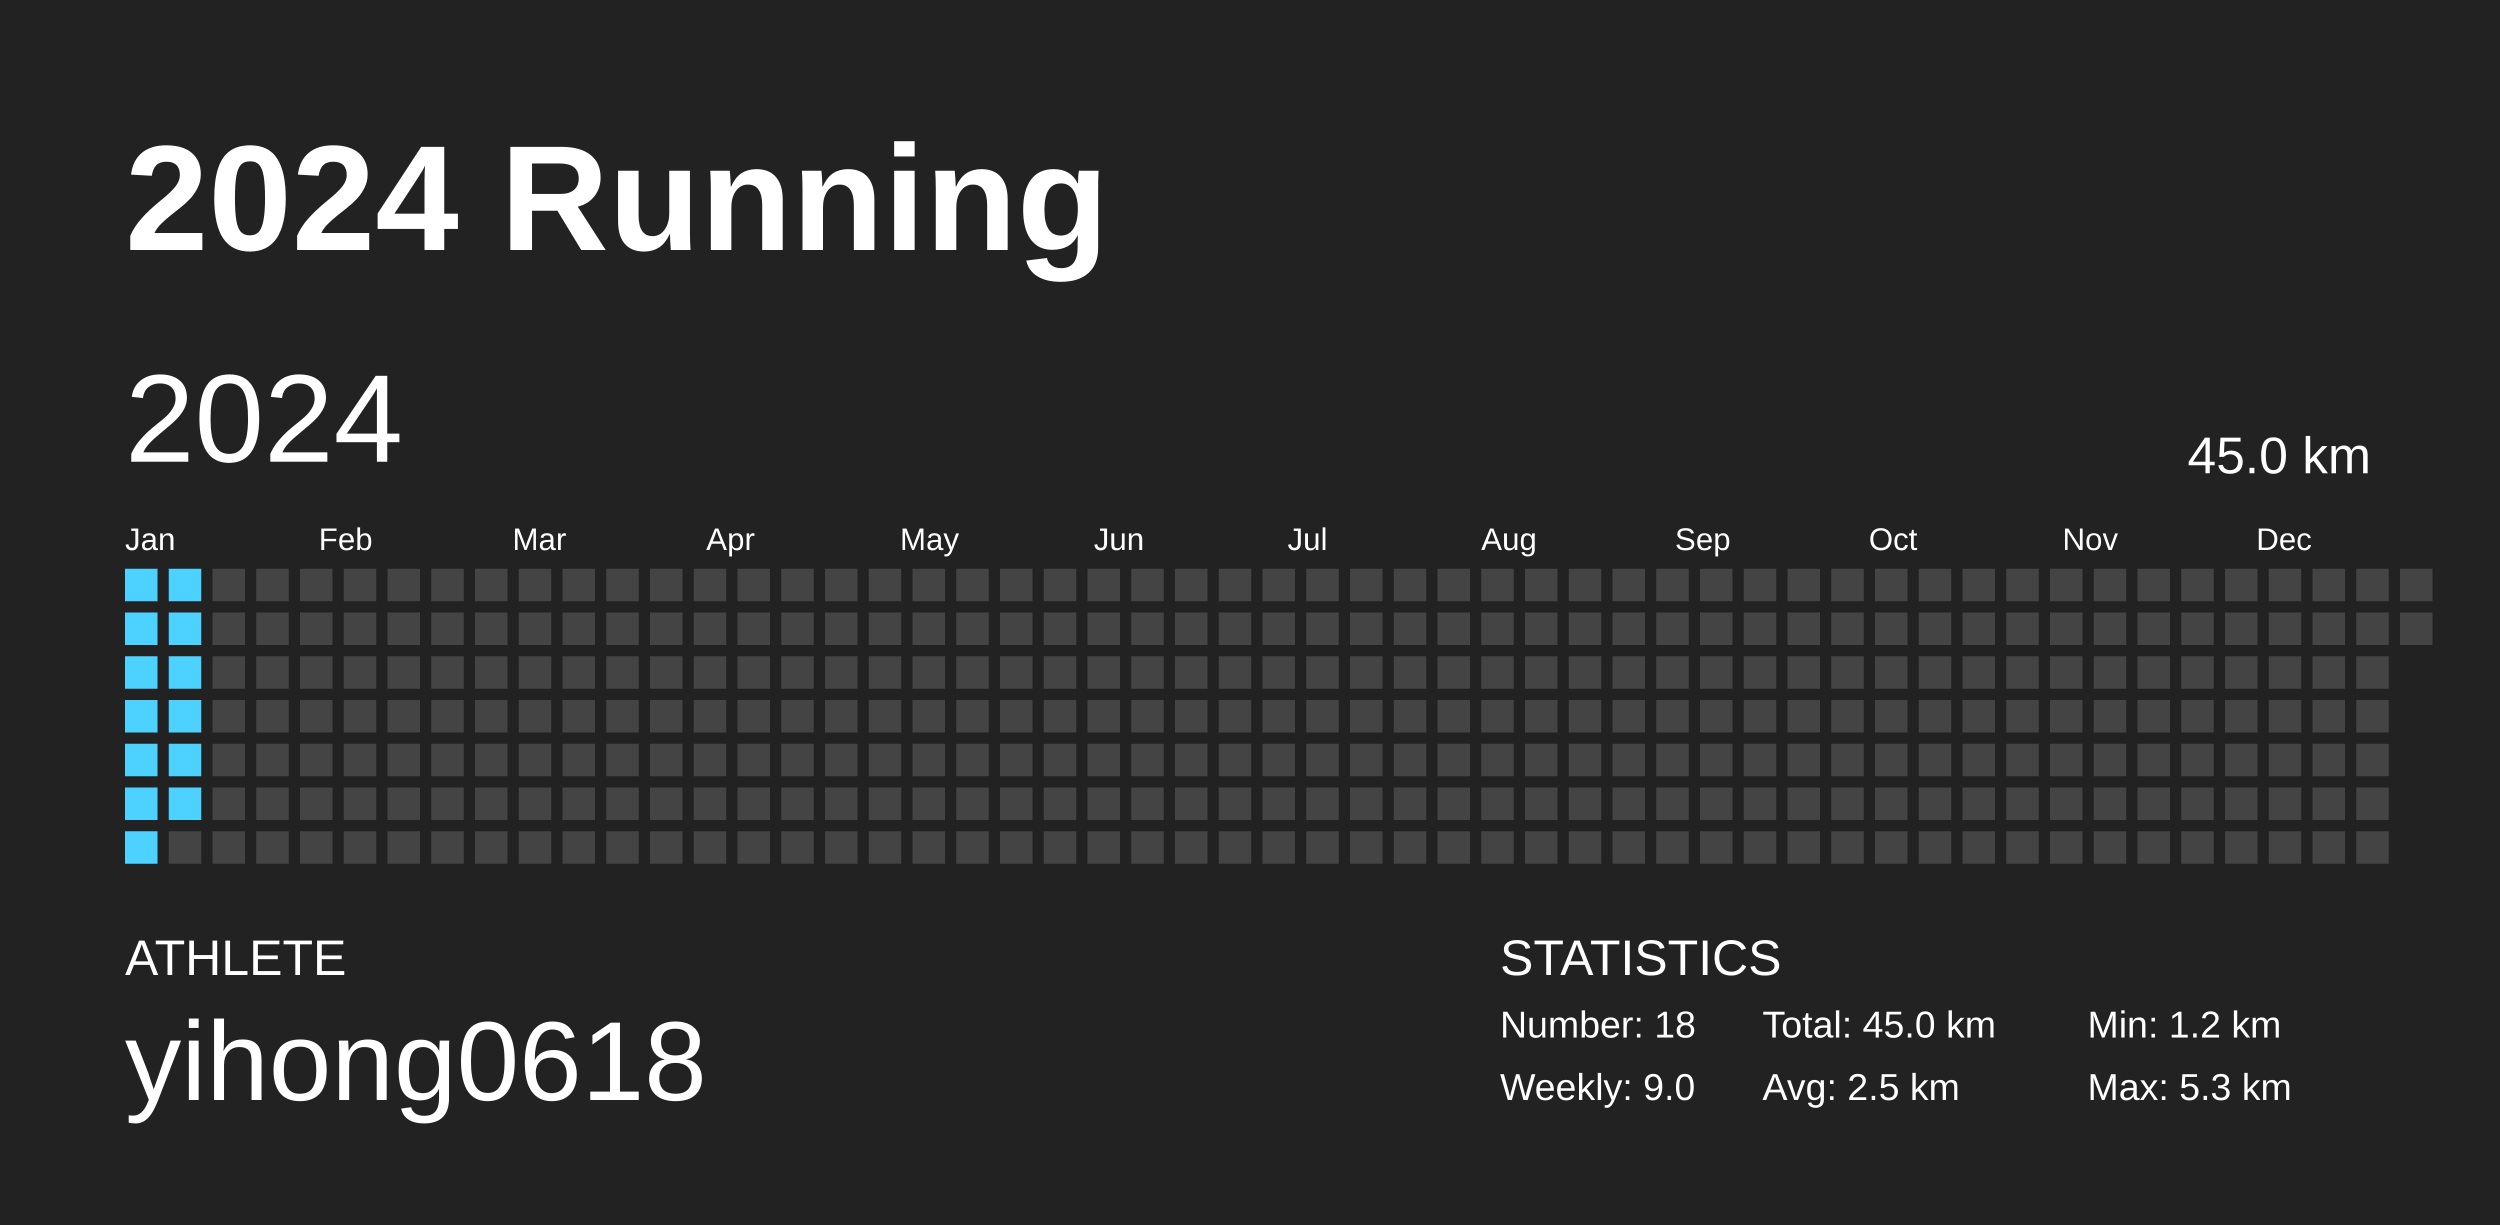
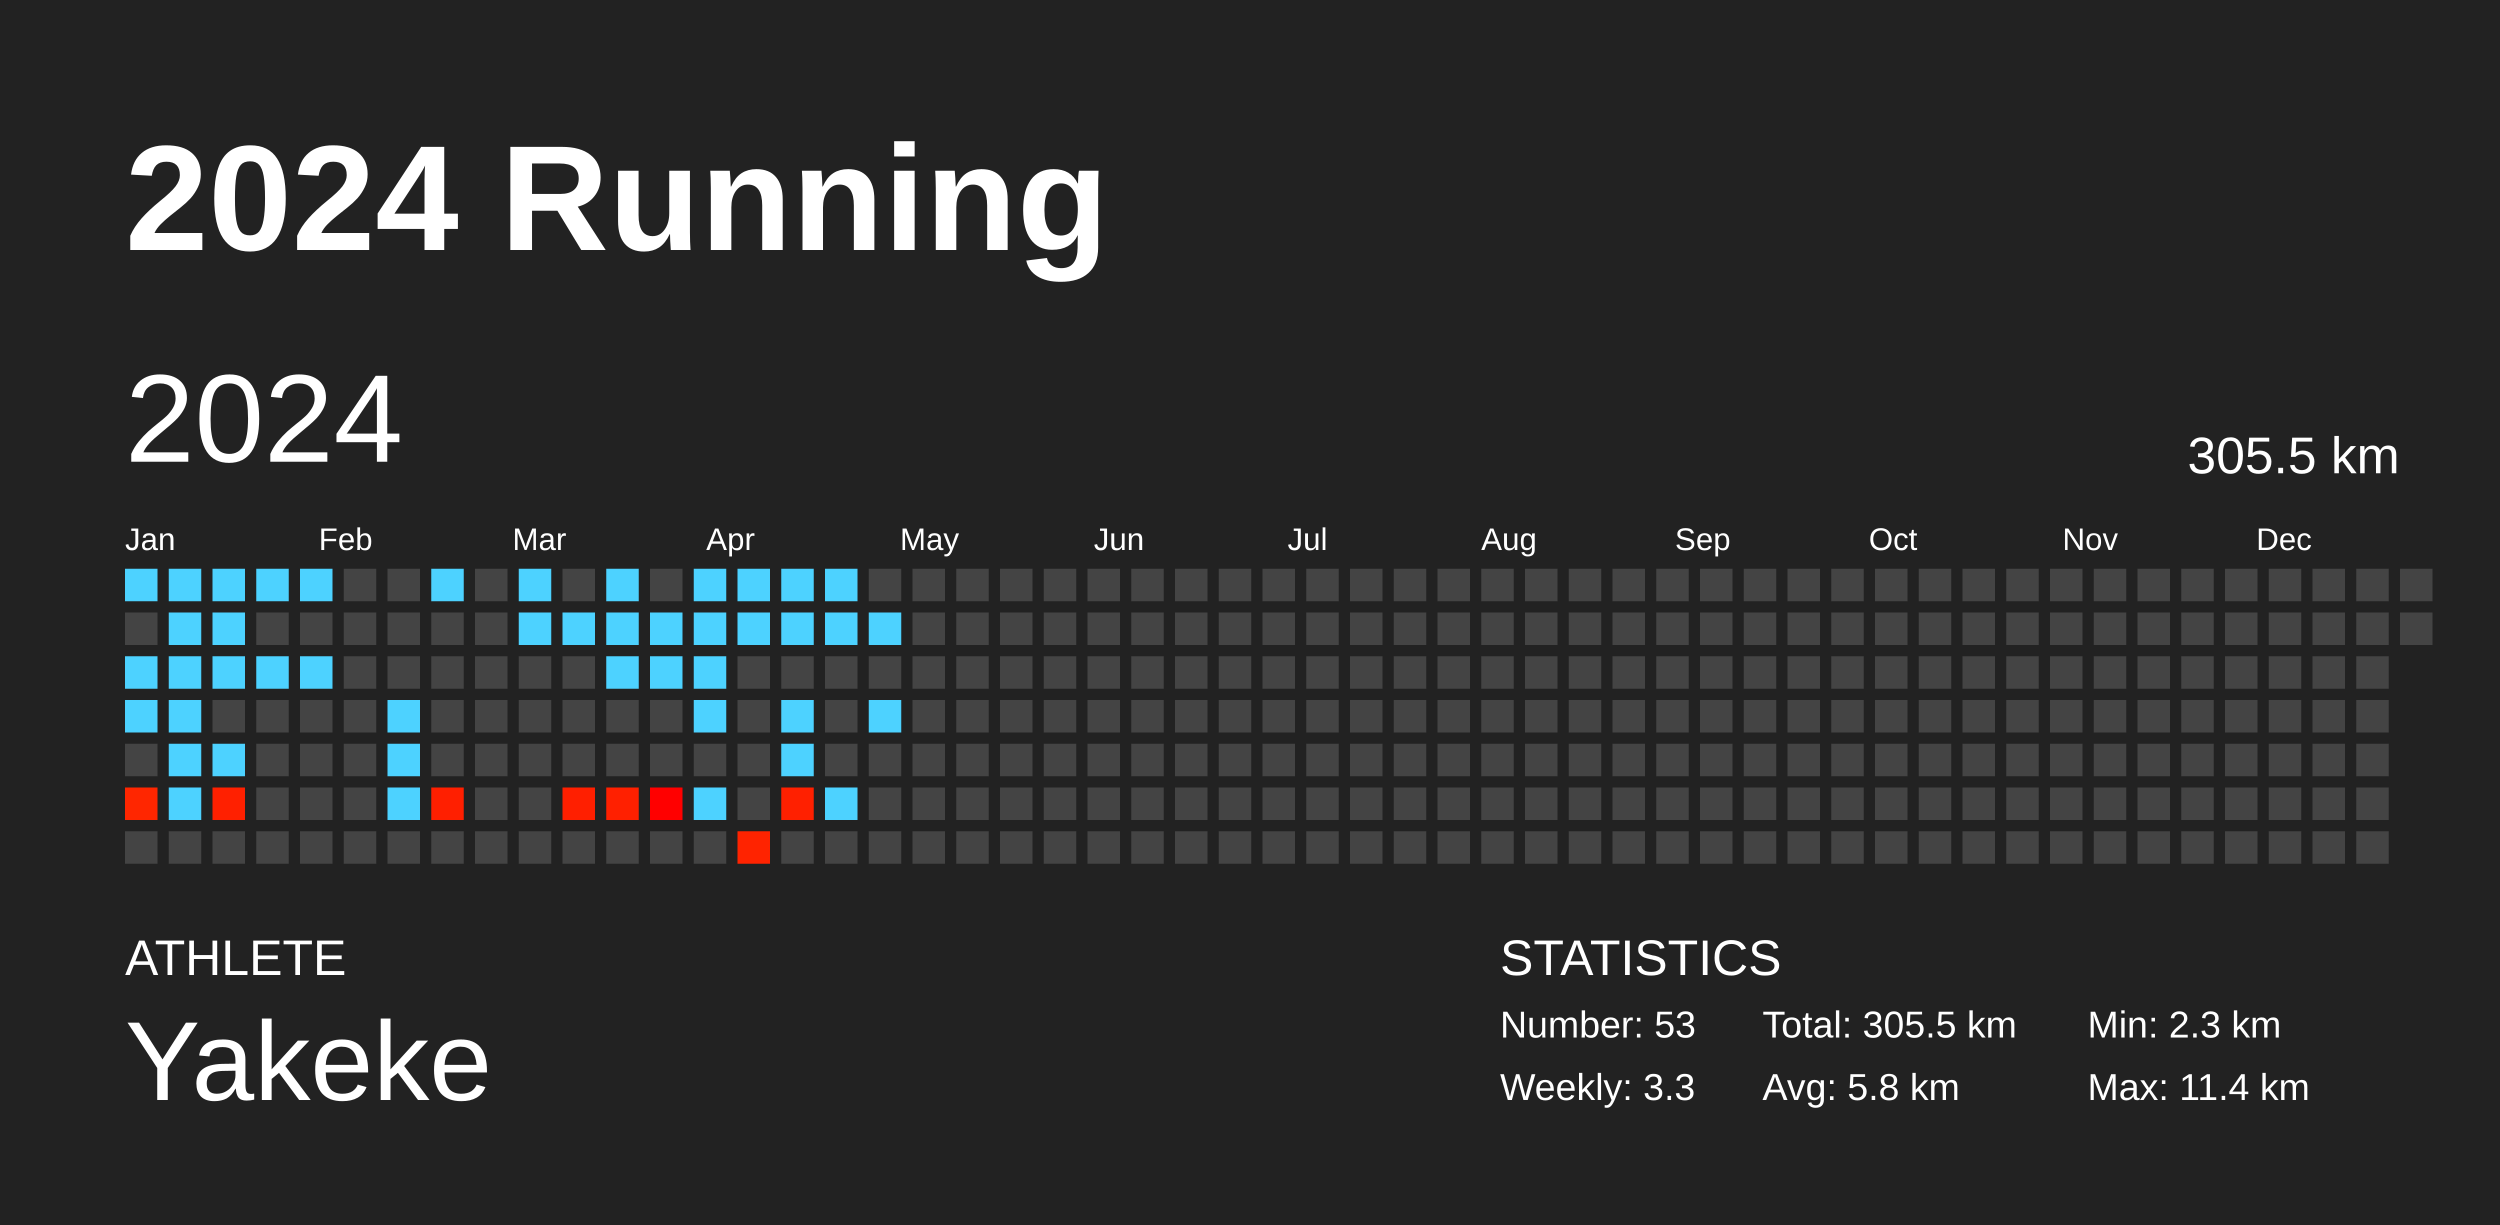
<svg xmlns="http://www.w3.org/2000/svg" baseProfile="full" height="98mm" version="1.1" viewBox="0,0,200,98" width="200mm">
  <defs />
  <rect fill="#222222" height="98" width="200" x="0" y="0" />
  <text fill="#FFFFFF" style="font-size:12px; font-family:Arial; font-weight:bold;" x="10" y="20">2024 Running</text>
  <text fill="#FFFFFF" style="font-size:4px; font-family:Arial" x="10" y="78">ATHLETE</text>
-   <text fill="#FFFFFF" style="font-size:9px; font-family:Arial" x="10" y="88">yihong0618</text>
+   <text fill="#FFFFFF" style="font-size:9px; font-family:Arial" x="10" y="88">Yakeke</text>
  <text fill="#FFFFFF" style="font-size:4px; font-family:Arial" x="120" y="78">STATISTICS</text>
-   <text fill="#FFFFFF" style="font-size:3px; font-family:Arial" x="120" y="83">Number: 18</text>
-   <text fill="#FFFFFF" style="font-size:3px; font-family:Arial" x="120" y="88">Weekly: 9.0</text>
-   <text fill="#FFFFFF" style="font-size:3px; font-family:Arial" x="141" y="83">Total: 45.0 km</text>
-   <text fill="#FFFFFF" style="font-size:3px; font-family:Arial" x="141" y="88">Avg: 2.5 km</text>
-   <text fill="#FFFFFF" style="font-size:3px; font-family:Arial" x="167" y="83">Min: 1.2 km</text>
-   <text fill="#FFFFFF" style="font-size:3px; font-family:Arial" x="167" y="88">Max: 5.3 km</text>
+   <text fill="#FFFFFF" style="font-size:3px; font-family:Arial" x="120" y="83">Number: 53</text>
+   <text fill="#FFFFFF" style="font-size:3px; font-family:Arial" x="120" y="88">Weekly: 3.3</text>
+   <text fill="#FFFFFF" style="font-size:3px; font-family:Arial" x="141" y="83">Total: 305.5 km</text>
+   <text fill="#FFFFFF" style="font-size:3px; font-family:Arial" x="141" y="88">Avg: 5.8 km</text>
+   <text fill="#FFFFFF" style="font-size:3px; font-family:Arial" x="167" y="83">Min: 2.3 km</text>
+   <text fill="#FFFFFF" style="font-size:3px; font-family:Arial" x="167" y="88">Max: 11.4 km</text>
  <text dominant-baseline="hanging" fill="#FFFFFF" style="font-size:10.0px; font-family:Arial;" x="10" y="30">2024</text>
-   <text dominant-baseline="hanging" fill="#FFFFFF" style="font-size:4.125px; font-family:Arial;" x="175" y="35">45.0 km</text>
+   <text dominant-baseline="hanging" fill="#FFFFFF" style="font-size:4.125px; font-family:Arial;" x="175" y="35">305.5 km</text>
  <text fill="#FFFFFF" style="font-size:2.5px; font-family:Arial" x="10.0" y="44">Jan</text>
  <text fill="#FFFFFF" style="font-size:2.5px; font-family:Arial" x="25.5" y="44">Feb</text>
  <text fill="#FFFFFF" style="font-size:2.5px; font-family:Arial" x="41.0" y="44">Mar</text>
  <text fill="#FFFFFF" style="font-size:2.5px; font-family:Arial" x="56.5" y="44">Apr</text>
  <text fill="#FFFFFF" style="font-size:2.5px; font-family:Arial" x="72.0" y="44">May</text>
  <text fill="#FFFFFF" style="font-size:2.5px; font-family:Arial" x="87.5" y="44">Jun</text>
  <text fill="#FFFFFF" style="font-size:2.5px; font-family:Arial" x="103.0" y="44">Jul</text>
  <text fill="#FFFFFF" style="font-size:2.5px; font-family:Arial" x="118.5" y="44">Aug</text>
  <text fill="#FFFFFF" style="font-size:2.5px; font-family:Arial" x="134.0" y="44">Sep</text>
  <text fill="#FFFFFF" style="font-size:2.5px; font-family:Arial" x="149.5" y="44">Oct</text>
  <text fill="#FFFFFF" style="font-size:2.5px; font-family:Arial" x="165.0" y="44">Nov</text>
  <text fill="#FFFFFF" style="font-size:2.5px; font-family:Arial" x="180.5" y="44">Dec</text>
  <rect fill="#4dd2ff" height="2.6" width="2.6" x="10.0" y="45.5" />
-   <rect fill="#4dd2ff" height="2.6" width="2.6" x="10.0" y="49.0" />
+   <rect fill="#444444" height="2.6" width="2.6" x="10.0" y="49.0" />
  <rect fill="#4dd2ff" height="2.6" width="2.6" x="10.0" y="52.5" />
  <rect fill="#4dd2ff" height="2.6" width="2.6" x="10.0" y="56.0" />
-   <rect fill="#4dd2ff" height="2.6" width="2.6" x="10.0" y="59.5" />
-   <rect fill="#4dd2ff" height="2.6" width="2.6" x="10.0" y="63.0" />
-   <rect fill="#4dd2ff" height="2.6" width="2.6" x="10.0" y="66.5" />
+   <rect fill="#444444" height="2.6" width="2.6" x="10.0" y="59.5" />
+   <rect fill="#ff2600" height="2.6" width="2.6" x="10.0" y="63.0" />
+   <rect fill="#444444" height="2.6" width="2.6" x="10.0" y="66.5" />
  <rect fill="#4dd2ff" height="2.6" width="2.6" x="13.5" y="45.5" />
  <rect fill="#4dd2ff" height="2.6" width="2.6" x="13.5" y="49.0" />
  <rect fill="#4dd2ff" height="2.6" width="2.6" x="13.5" y="52.5" />
  <rect fill="#4dd2ff" height="2.6" width="2.6" x="13.5" y="56.0" />
  <rect fill="#4dd2ff" height="2.6" width="2.6" x="13.5" y="59.5" />
  <rect fill="#4dd2ff" height="2.6" width="2.6" x="13.5" y="63.0" />
  <rect fill="#444444" height="2.6" width="2.6" x="13.5" y="66.5" />
-   <rect fill="#444444" height="2.6" width="2.6" x="17.0" y="45.5" />
-   <rect fill="#444444" height="2.6" width="2.6" x="17.0" y="49.0" />
-   <rect fill="#444444" height="2.6" width="2.6" x="17.0" y="52.5" />
+   <rect fill="#4dd2ff" height="2.6" width="2.6" x="17.0" y="45.5" />
+   <rect fill="#4dd2ff" height="2.6" width="2.6" x="17.0" y="49.0" />
+   <rect fill="#4dd2ff" height="2.6" width="2.6" x="17.0" y="52.5" />
  <rect fill="#444444" height="2.6" width="2.6" x="17.0" y="56.0" />
-   <rect fill="#444444" height="2.6" width="2.6" x="17.0" y="59.5" />
-   <rect fill="#444444" height="2.6" width="2.6" x="17.0" y="63.0" />
+   <rect fill="#4dd2ff" height="2.6" width="2.6" x="17.0" y="59.5" />
+   <rect fill="#ff2000" height="2.6" width="2.6" x="17.0" y="63.0" />
  <rect fill="#444444" height="2.6" width="2.6" x="17.0" y="66.5" />
-   <rect fill="#444444" height="2.6" width="2.6" x="20.5" y="45.5" />
+   <rect fill="#4dd2ff" height="2.6" width="2.6" x="20.5" y="45.5" />
  <rect fill="#444444" height="2.6" width="2.6" x="20.5" y="49.0" />
-   <rect fill="#444444" height="2.6" width="2.6" x="20.5" y="52.5" />
+   <rect fill="#4dd2ff" height="2.6" width="2.6" x="20.5" y="52.5" />
  <rect fill="#444444" height="2.6" width="2.6" x="20.5" y="56.0" />
  <rect fill="#444444" height="2.6" width="2.6" x="20.5" y="59.5" />
  <rect fill="#444444" height="2.6" width="2.6" x="20.5" y="63.0" />
  <rect fill="#444444" height="2.6" width="2.6" x="20.5" y="66.5" />
-   <rect fill="#444444" height="2.6" width="2.6" x="24.0" y="45.5" />
+   <rect fill="#4dd2ff" height="2.6" width="2.6" x="24.0" y="45.5" />
  <rect fill="#444444" height="2.6" width="2.6" x="24.0" y="49.0" />
-   <rect fill="#444444" height="2.6" width="2.6" x="24.0" y="52.5" />
+   <rect fill="#4dd2ff" height="2.6" width="2.6" x="24.0" y="52.5" />
  <rect fill="#444444" height="2.6" width="2.6" x="24.0" y="56.0" />
  <rect fill="#444444" height="2.6" width="2.6" x="24.0" y="59.5" />
  <rect fill="#444444" height="2.6" width="2.6" x="24.0" y="63.0" />
  <rect fill="#444444" height="2.6" width="2.6" x="24.0" y="66.5" />
  <rect fill="#444444" height="2.6" width="2.6" x="27.5" y="45.5" />
  <rect fill="#444444" height="2.6" width="2.6" x="27.5" y="49.0" />
  <rect fill="#444444" height="2.6" width="2.6" x="27.5" y="52.5" />
  <rect fill="#444444" height="2.6" width="2.6" x="27.5" y="56.0" />
  <rect fill="#444444" height="2.6" width="2.6" x="27.5" y="59.5" />
  <rect fill="#444444" height="2.6" width="2.6" x="27.5" y="63.0" />
  <rect fill="#444444" height="2.6" width="2.6" x="27.5" y="66.5" />
  <rect fill="#444444" height="2.6" width="2.6" x="31.0" y="45.5" />
  <rect fill="#444444" height="2.6" width="2.6" x="31.0" y="49.0" />
  <rect fill="#444444" height="2.6" width="2.6" x="31.0" y="52.5" />
-   <rect fill="#444444" height="2.6" width="2.6" x="31.0" y="56.0" />
-   <rect fill="#444444" height="2.6" width="2.6" x="31.0" y="59.5" />
-   <rect fill="#444444" height="2.6" width="2.6" x="31.0" y="63.0" />
+   <rect fill="#4dd2ff" height="2.6" width="2.6" x="31.0" y="56.0" />
+   <rect fill="#4dd2ff" height="2.6" width="2.6" x="31.0" y="59.5" />
+   <rect fill="#4dd2ff" height="2.6" width="2.6" x="31.0" y="63.0" />
  <rect fill="#444444" height="2.6" width="2.6" x="31.0" y="66.5" />
-   <rect fill="#444444" height="2.6" width="2.6" x="34.5" y="45.5" />
+   <rect fill="#4dd2ff" height="2.6" width="2.6" x="34.5" y="45.5" />
  <rect fill="#444444" height="2.6" width="2.6" x="34.5" y="49.0" />
  <rect fill="#444444" height="2.6" width="2.6" x="34.5" y="52.5" />
  <rect fill="#444444" height="2.6" width="2.6" x="34.5" y="56.0" />
  <rect fill="#444444" height="2.6" width="2.6" x="34.5" y="59.5" />
-   <rect fill="#444444" height="2.6" width="2.6" x="34.5" y="63.0" />
+   <rect fill="#ff1f00" height="2.6" width="2.6" x="34.5" y="63.0" />
  <rect fill="#444444" height="2.6" width="2.6" x="34.5" y="66.5" />
  <rect fill="#444444" height="2.6" width="2.6" x="38.0" y="45.5" />
  <rect fill="#444444" height="2.6" width="2.6" x="38.0" y="49.0" />
  <rect fill="#444444" height="2.6" width="2.6" x="38.0" y="52.5" />
  <rect fill="#444444" height="2.6" width="2.6" x="38.0" y="56.0" />
  <rect fill="#444444" height="2.6" width="2.6" x="38.0" y="59.5" />
  <rect fill="#444444" height="2.6" width="2.6" x="38.0" y="63.0" />
  <rect fill="#444444" height="2.6" width="2.6" x="38.0" y="66.5" />
-   <rect fill="#444444" height="2.6" width="2.6" x="41.5" y="45.5" />
-   <rect fill="#444444" height="2.6" width="2.6" x="41.5" y="49.0" />
+   <rect fill="#4dd2ff" height="2.6" width="2.6" x="41.5" y="45.5" />
+   <rect fill="#4dd2ff" height="2.6" width="2.6" x="41.5" y="49.0" />
  <rect fill="#444444" height="2.6" width="2.6" x="41.5" y="52.5" />
  <rect fill="#444444" height="2.6" width="2.6" x="41.5" y="56.0" />
  <rect fill="#444444" height="2.6" width="2.6" x="41.5" y="59.5" />
  <rect fill="#444444" height="2.6" width="2.6" x="41.5" y="63.0" />
  <rect fill="#444444" height="2.6" width="2.6" x="41.5" y="66.5" />
  <rect fill="#444444" height="2.6" width="2.6" x="45.0" y="45.5" />
-   <rect fill="#444444" height="2.6" width="2.6" x="45.0" y="49.0" />
+   <rect fill="#4dd2ff" height="2.6" width="2.6" x="45.0" y="49.0" />
  <rect fill="#444444" height="2.6" width="2.6" x="45.0" y="52.5" />
  <rect fill="#444444" height="2.6" width="2.6" x="45.0" y="56.0" />
  <rect fill="#444444" height="2.6" width="2.6" x="45.0" y="59.5" />
-   <rect fill="#444444" height="2.6" width="2.6" x="45.0" y="63.0" />
+   <rect fill="#ff1f00" height="2.6" width="2.6" x="45.0" y="63.0" />
  <rect fill="#444444" height="2.6" width="2.6" x="45.0" y="66.5" />
-   <rect fill="#444444" height="2.6" width="2.6" x="48.5" y="45.5" />
-   <rect fill="#444444" height="2.6" width="2.6" x="48.5" y="49.0" />
-   <rect fill="#444444" height="2.6" width="2.6" x="48.5" y="52.5" />
+   <rect fill="#4dd2ff" height="2.6" width="2.6" x="48.5" y="45.5" />
+   <rect fill="#4dd2ff" height="2.6" width="2.6" x="48.5" y="49.0" />
+   <rect fill="#4dd2ff" height="2.6" width="2.6" x="48.5" y="52.5" />
  <rect fill="#444444" height="2.6" width="2.6" x="48.5" y="56.0" />
  <rect fill="#444444" height="2.6" width="2.6" x="48.5" y="59.5" />
-   <rect fill="#444444" height="2.6" width="2.6" x="48.5" y="63.0" />
+   <rect fill="#ff2000" height="2.6" width="2.6" x="48.5" y="63.0" />
  <rect fill="#444444" height="2.6" width="2.6" x="48.5" y="66.5" />
  <rect fill="#444444" height="2.6" width="2.6" x="52.0" y="45.5" />
-   <rect fill="#444444" height="2.6" width="2.6" x="52.0" y="49.0" />
-   <rect fill="#444444" height="2.6" width="2.6" x="52.0" y="52.5" />
+   <rect fill="#4dd2ff" height="2.6" width="2.6" x="52.0" y="49.0" />
+   <rect fill="#4dd2ff" height="2.6" width="2.6" x="52.0" y="52.5" />
  <rect fill="#444444" height="2.6" width="2.6" x="52.0" y="56.0" />
  <rect fill="#444444" height="2.6" width="2.6" x="52.0" y="59.5" />
-   <rect fill="#444444" height="2.6" width="2.6" x="52.0" y="63.0" />
+   <rect fill="#ff0000" height="2.6" width="2.6" x="52.0" y="63.0" />
  <rect fill="#444444" height="2.6" width="2.6" x="52.0" y="66.5" />
-   <rect fill="#444444" height="2.6" width="2.6" x="55.5" y="45.5" />
-   <rect fill="#444444" height="2.6" width="2.6" x="55.5" y="49.0" />
-   <rect fill="#444444" height="2.6" width="2.6" x="55.5" y="52.5" />
-   <rect fill="#444444" height="2.6" width="2.6" x="55.5" y="56.0" />
+   <rect fill="#4dd2ff" height="2.6" width="2.6" x="55.5" y="45.5" />
+   <rect fill="#4dd2ff" height="2.6" width="2.6" x="55.5" y="49.0" />
+   <rect fill="#4dd2ff" height="2.6" width="2.6" x="55.5" y="52.5" />
+   <rect fill="#4dd2ff" height="2.6" width="2.6" x="55.5" y="56.0" />
  <rect fill="#444444" height="2.6" width="2.6" x="55.5" y="59.5" />
-   <rect fill="#444444" height="2.6" width="2.6" x="55.5" y="63.0" />
+   <rect fill="#4dd2ff" height="2.6" width="2.6" x="55.5" y="63.0" />
  <rect fill="#444444" height="2.6" width="2.6" x="55.5" y="66.5" />
-   <rect fill="#444444" height="2.6" width="2.6" x="59.0" y="45.5" />
-   <rect fill="#444444" height="2.6" width="2.6" x="59.0" y="49.0" />
+   <rect fill="#4dd2ff" height="2.6" width="2.6" x="59.0" y="45.5" />
+   <rect fill="#4dd2ff" height="2.6" width="2.6" x="59.0" y="49.0" />
  <rect fill="#444444" height="2.6" width="2.6" x="59.0" y="52.5" />
  <rect fill="#444444" height="2.6" width="2.6" x="59.0" y="56.0" />
  <rect fill="#444444" height="2.6" width="2.6" x="59.0" y="59.5" />
  <rect fill="#444444" height="2.6" width="2.6" x="59.0" y="63.0" />
-   <rect fill="#444444" height="2.6" width="2.6" x="59.0" y="66.5" />
-   <rect fill="#444444" height="2.6" width="2.6" x="62.5" y="45.5" />
-   <rect fill="#444444" height="2.6" width="2.6" x="62.5" y="49.0" />
+   <rect fill="#ff2300" height="2.6" width="2.6" x="59.0" y="66.5" />
+   <rect fill="#4dd2ff" height="2.6" width="2.6" x="62.5" y="45.5" />
+   <rect fill="#4dd2ff" height="2.6" width="2.6" x="62.5" y="49.0" />
  <rect fill="#444444" height="2.6" width="2.6" x="62.5" y="52.5" />
-   <rect fill="#444444" height="2.6" width="2.6" x="62.5" y="56.0" />
-   <rect fill="#444444" height="2.6" width="2.6" x="62.5" y="59.5" />
-   <rect fill="#444444" height="2.6" width="2.6" x="62.5" y="63.0" />
+   <rect fill="#4dd2ff" height="2.6" width="2.6" x="62.5" y="56.0" />
+   <rect fill="#4dd2ff" height="2.6" width="2.6" x="62.5" y="59.5" />
+   <rect fill="#ff2000" height="2.6" width="2.6" x="62.5" y="63.0" />
  <rect fill="#444444" height="2.6" width="2.6" x="62.5" y="66.5" />
-   <rect fill="#444444" height="2.6" width="2.6" x="66.0" y="45.5" />
-   <rect fill="#444444" height="2.6" width="2.6" x="66.0" y="49.0" />
+   <rect fill="#4dd2ff" height="2.6" width="2.6" x="66.0" y="45.5" />
+   <rect fill="#4dd2ff" height="2.6" width="2.6" x="66.0" y="49.0" />
  <rect fill="#444444" height="2.6" width="2.6" x="66.0" y="52.5" />
  <rect fill="#444444" height="2.6" width="2.6" x="66.0" y="56.0" />
  <rect fill="#444444" height="2.6" width="2.6" x="66.0" y="59.5" />
-   <rect fill="#444444" height="2.6" width="2.6" x="66.0" y="63.0" />
+   <rect fill="#4dd2ff" height="2.6" width="2.6" x="66.0" y="63.0" />
  <rect fill="#444444" height="2.6" width="2.6" x="66.0" y="66.5" />
  <rect fill="#444444" height="2.6" width="2.6" x="69.5" y="45.5" />
-   <rect fill="#444444" height="2.6" width="2.6" x="69.5" y="49.0" />
+   <rect fill="#4dd2ff" height="2.6" width="2.6" x="69.5" y="49.0" />
  <rect fill="#444444" height="2.6" width="2.6" x="69.5" y="52.5" />
-   <rect fill="#444444" height="2.6" width="2.6" x="69.5" y="56.0" />
+   <rect fill="#4dd2ff" height="2.6" width="2.6" x="69.5" y="56.0" />
  <rect fill="#444444" height="2.6" width="2.6" x="69.5" y="59.5" />
  <rect fill="#444444" height="2.6" width="2.6" x="69.5" y="63.0" />
  <rect fill="#444444" height="2.6" width="2.6" x="69.5" y="66.5" />
  <rect fill="#444444" height="2.6" width="2.6" x="73.0" y="45.5" />
  <rect fill="#444444" height="2.6" width="2.6" x="73.0" y="49.0" />
  <rect fill="#444444" height="2.6" width="2.6" x="73.0" y="52.5" />
  <rect fill="#444444" height="2.6" width="2.6" x="73.0" y="56.0" />
  <rect fill="#444444" height="2.6" width="2.6" x="73.0" y="59.5" />
  <rect fill="#444444" height="2.6" width="2.6" x="73.0" y="63.0" />
  <rect fill="#444444" height="2.6" width="2.6" x="73.0" y="66.5" />
  <rect fill="#444444" height="2.6" width="2.6" x="76.5" y="45.5" />
  <rect fill="#444444" height="2.6" width="2.6" x="76.5" y="49.0" />
  <rect fill="#444444" height="2.6" width="2.6" x="76.5" y="52.5" />
  <rect fill="#444444" height="2.6" width="2.6" x="76.5" y="56.0" />
  <rect fill="#444444" height="2.6" width="2.6" x="76.5" y="59.5" />
  <rect fill="#444444" height="2.6" width="2.6" x="76.5" y="63.0" />
  <rect fill="#444444" height="2.6" width="2.6" x="76.5" y="66.5" />
  <rect fill="#444444" height="2.6" width="2.6" x="80.0" y="45.5" />
  <rect fill="#444444" height="2.6" width="2.6" x="80.0" y="49.0" />
  <rect fill="#444444" height="2.6" width="2.6" x="80.0" y="52.5" />
  <rect fill="#444444" height="2.6" width="2.6" x="80.0" y="56.0" />
  <rect fill="#444444" height="2.6" width="2.6" x="80.0" y="59.5" />
  <rect fill="#444444" height="2.6" width="2.6" x="80.0" y="63.0" />
  <rect fill="#444444" height="2.6" width="2.6" x="80.0" y="66.5" />
  <rect fill="#444444" height="2.6" width="2.6" x="83.5" y="45.5" />
  <rect fill="#444444" height="2.6" width="2.6" x="83.5" y="49.0" />
  <rect fill="#444444" height="2.6" width="2.6" x="83.5" y="52.5" />
  <rect fill="#444444" height="2.6" width="2.6" x="83.5" y="56.0" />
  <rect fill="#444444" height="2.6" width="2.6" x="83.5" y="59.5" />
  <rect fill="#444444" height="2.6" width="2.6" x="83.5" y="63.0" />
  <rect fill="#444444" height="2.6" width="2.6" x="83.5" y="66.5" />
  <rect fill="#444444" height="2.6" width="2.6" x="87.0" y="45.5" />
  <rect fill="#444444" height="2.6" width="2.6" x="87.0" y="49.0" />
  <rect fill="#444444" height="2.6" width="2.6" x="87.0" y="52.5" />
  <rect fill="#444444" height="2.6" width="2.6" x="87.0" y="56.0" />
  <rect fill="#444444" height="2.6" width="2.6" x="87.0" y="59.5" />
  <rect fill="#444444" height="2.6" width="2.6" x="87.0" y="63.0" />
  <rect fill="#444444" height="2.6" width="2.6" x="87.0" y="66.5" />
  <rect fill="#444444" height="2.6" width="2.6" x="90.5" y="45.5" />
  <rect fill="#444444" height="2.6" width="2.6" x="90.5" y="49.0" />
  <rect fill="#444444" height="2.6" width="2.6" x="90.5" y="52.5" />
  <rect fill="#444444" height="2.6" width="2.6" x="90.5" y="56.0" />
  <rect fill="#444444" height="2.6" width="2.6" x="90.5" y="59.5" />
  <rect fill="#444444" height="2.6" width="2.6" x="90.5" y="63.0" />
  <rect fill="#444444" height="2.6" width="2.6" x="90.5" y="66.5" />
  <rect fill="#444444" height="2.6" width="2.6" x="94.0" y="45.5" />
  <rect fill="#444444" height="2.6" width="2.6" x="94.0" y="49.0" />
  <rect fill="#444444" height="2.6" width="2.6" x="94.0" y="52.5" />
  <rect fill="#444444" height="2.6" width="2.6" x="94.0" y="56.0" />
  <rect fill="#444444" height="2.6" width="2.6" x="94.0" y="59.5" />
  <rect fill="#444444" height="2.6" width="2.6" x="94.0" y="63.0" />
  <rect fill="#444444" height="2.6" width="2.6" x="94.0" y="66.5" />
  <rect fill="#444444" height="2.6" width="2.6" x="97.5" y="45.5" />
  <rect fill="#444444" height="2.6" width="2.6" x="97.5" y="49.0" />
  <rect fill="#444444" height="2.6" width="2.6" x="97.5" y="52.5" />
  <rect fill="#444444" height="2.6" width="2.6" x="97.5" y="56.0" />
  <rect fill="#444444" height="2.6" width="2.6" x="97.5" y="59.5" />
  <rect fill="#444444" height="2.6" width="2.6" x="97.5" y="63.0" />
  <rect fill="#444444" height="2.6" width="2.6" x="97.5" y="66.5" />
  <rect fill="#444444" height="2.6" width="2.6" x="101.0" y="45.5" />
  <rect fill="#444444" height="2.6" width="2.6" x="101.0" y="49.0" />
  <rect fill="#444444" height="2.6" width="2.6" x="101.0" y="52.5" />
  <rect fill="#444444" height="2.6" width="2.6" x="101.0" y="56.0" />
  <rect fill="#444444" height="2.6" width="2.6" x="101.0" y="59.5" />
  <rect fill="#444444" height="2.6" width="2.6" x="101.0" y="63.0" />
  <rect fill="#444444" height="2.6" width="2.6" x="101.0" y="66.5" />
  <rect fill="#444444" height="2.6" width="2.6" x="104.5" y="45.5" />
  <rect fill="#444444" height="2.6" width="2.6" x="104.5" y="49.0" />
  <rect fill="#444444" height="2.6" width="2.6" x="104.5" y="52.5" />
  <rect fill="#444444" height="2.6" width="2.6" x="104.5" y="56.0" />
  <rect fill="#444444" height="2.6" width="2.6" x="104.5" y="59.5" />
  <rect fill="#444444" height="2.6" width="2.6" x="104.5" y="63.0" />
  <rect fill="#444444" height="2.6" width="2.6" x="104.5" y="66.5" />
  <rect fill="#444444" height="2.6" width="2.6" x="108.0" y="45.5" />
  <rect fill="#444444" height="2.6" width="2.6" x="108.0" y="49.0" />
  <rect fill="#444444" height="2.6" width="2.6" x="108.0" y="52.5" />
  <rect fill="#444444" height="2.6" width="2.6" x="108.0" y="56.0" />
  <rect fill="#444444" height="2.6" width="2.6" x="108.0" y="59.5" />
  <rect fill="#444444" height="2.6" width="2.6" x="108.0" y="63.0" />
  <rect fill="#444444" height="2.6" width="2.6" x="108.0" y="66.5" />
  <rect fill="#444444" height="2.6" width="2.6" x="111.5" y="45.5" />
  <rect fill="#444444" height="2.6" width="2.6" x="111.5" y="49.0" />
  <rect fill="#444444" height="2.6" width="2.6" x="111.5" y="52.5" />
  <rect fill="#444444" height="2.6" width="2.6" x="111.5" y="56.0" />
  <rect fill="#444444" height="2.6" width="2.6" x="111.5" y="59.5" />
  <rect fill="#444444" height="2.6" width="2.6" x="111.5" y="63.0" />
  <rect fill="#444444" height="2.6" width="2.6" x="111.5" y="66.5" />
  <rect fill="#444444" height="2.6" width="2.6" x="115.0" y="45.5" />
  <rect fill="#444444" height="2.6" width="2.6" x="115.0" y="49.0" />
  <rect fill="#444444" height="2.6" width="2.6" x="115.0" y="52.5" />
  <rect fill="#444444" height="2.6" width="2.6" x="115.0" y="56.0" />
  <rect fill="#444444" height="2.6" width="2.6" x="115.0" y="59.5" />
  <rect fill="#444444" height="2.6" width="2.6" x="115.0" y="63.0" />
  <rect fill="#444444" height="2.6" width="2.6" x="115.0" y="66.5" />
  <rect fill="#444444" height="2.6" width="2.6" x="118.5" y="45.5" />
  <rect fill="#444444" height="2.6" width="2.6" x="118.5" y="49.0" />
  <rect fill="#444444" height="2.6" width="2.6" x="118.5" y="52.5" />
  <rect fill="#444444" height="2.6" width="2.6" x="118.5" y="56.0" />
  <rect fill="#444444" height="2.6" width="2.6" x="118.5" y="59.5" />
  <rect fill="#444444" height="2.6" width="2.6" x="118.5" y="63.0" />
  <rect fill="#444444" height="2.6" width="2.6" x="118.5" y="66.5" />
  <rect fill="#444444" height="2.6" width="2.6" x="122.0" y="45.5" />
  <rect fill="#444444" height="2.6" width="2.6" x="122.0" y="49.0" />
  <rect fill="#444444" height="2.6" width="2.6" x="122.0" y="52.5" />
  <rect fill="#444444" height="2.6" width="2.6" x="122.0" y="56.0" />
  <rect fill="#444444" height="2.6" width="2.6" x="122.0" y="59.5" />
  <rect fill="#444444" height="2.6" width="2.6" x="122.0" y="63.0" />
  <rect fill="#444444" height="2.6" width="2.6" x="122.0" y="66.5" />
  <rect fill="#444444" height="2.6" width="2.6" x="125.5" y="45.5" />
  <rect fill="#444444" height="2.6" width="2.6" x="125.5" y="49.0" />
  <rect fill="#444444" height="2.6" width="2.6" x="125.5" y="52.5" />
  <rect fill="#444444" height="2.6" width="2.6" x="125.5" y="56.0" />
  <rect fill="#444444" height="2.6" width="2.6" x="125.5" y="59.5" />
  <rect fill="#444444" height="2.6" width="2.6" x="125.5" y="63.0" />
  <rect fill="#444444" height="2.6" width="2.6" x="125.5" y="66.5" />
  <rect fill="#444444" height="2.6" width="2.6" x="129.0" y="45.5" />
  <rect fill="#444444" height="2.6" width="2.6" x="129.0" y="49.0" />
  <rect fill="#444444" height="2.6" width="2.6" x="129.0" y="52.5" />
  <rect fill="#444444" height="2.6" width="2.6" x="129.0" y="56.0" />
  <rect fill="#444444" height="2.6" width="2.6" x="129.0" y="59.5" />
  <rect fill="#444444" height="2.6" width="2.6" x="129.0" y="63.0" />
  <rect fill="#444444" height="2.6" width="2.6" x="129.0" y="66.5" />
  <rect fill="#444444" height="2.6" width="2.6" x="132.5" y="45.5" />
  <rect fill="#444444" height="2.6" width="2.6" x="132.5" y="49.0" />
  <rect fill="#444444" height="2.6" width="2.6" x="132.5" y="52.5" />
  <rect fill="#444444" height="2.6" width="2.6" x="132.5" y="56.0" />
  <rect fill="#444444" height="2.6" width="2.6" x="132.5" y="59.5" />
  <rect fill="#444444" height="2.6" width="2.6" x="132.5" y="63.0" />
  <rect fill="#444444" height="2.6" width="2.6" x="132.5" y="66.5" />
  <rect fill="#444444" height="2.6" width="2.6" x="136.0" y="45.5" />
  <rect fill="#444444" height="2.6" width="2.6" x="136.0" y="49.0" />
  <rect fill="#444444" height="2.6" width="2.6" x="136.0" y="52.5" />
  <rect fill="#444444" height="2.6" width="2.6" x="136.0" y="56.0" />
  <rect fill="#444444" height="2.6" width="2.6" x="136.0" y="59.5" />
  <rect fill="#444444" height="2.6" width="2.6" x="136.0" y="63.0" />
  <rect fill="#444444" height="2.6" width="2.6" x="136.0" y="66.5" />
  <rect fill="#444444" height="2.6" width="2.6" x="139.5" y="45.5" />
  <rect fill="#444444" height="2.6" width="2.6" x="139.5" y="49.0" />
  <rect fill="#444444" height="2.6" width="2.6" x="139.5" y="52.5" />
  <rect fill="#444444" height="2.6" width="2.6" x="139.5" y="56.0" />
  <rect fill="#444444" height="2.6" width="2.6" x="139.5" y="59.5" />
  <rect fill="#444444" height="2.6" width="2.6" x="139.5" y="63.0" />
  <rect fill="#444444" height="2.6" width="2.6" x="139.5" y="66.5" />
  <rect fill="#444444" height="2.6" width="2.6" x="143.0" y="45.5" />
  <rect fill="#444444" height="2.6" width="2.6" x="143.0" y="49.0" />
  <rect fill="#444444" height="2.6" width="2.6" x="143.0" y="52.5" />
  <rect fill="#444444" height="2.6" width="2.6" x="143.0" y="56.0" />
  <rect fill="#444444" height="2.6" width="2.6" x="143.0" y="59.5" />
  <rect fill="#444444" height="2.6" width="2.6" x="143.0" y="63.0" />
  <rect fill="#444444" height="2.6" width="2.6" x="143.0" y="66.5" />
  <rect fill="#444444" height="2.6" width="2.6" x="146.5" y="45.5" />
  <rect fill="#444444" height="2.6" width="2.6" x="146.5" y="49.0" />
  <rect fill="#444444" height="2.6" width="2.6" x="146.5" y="52.5" />
  <rect fill="#444444" height="2.6" width="2.6" x="146.5" y="56.0" />
  <rect fill="#444444" height="2.6" width="2.6" x="146.5" y="59.5" />
  <rect fill="#444444" height="2.6" width="2.6" x="146.5" y="63.0" />
  <rect fill="#444444" height="2.6" width="2.6" x="146.5" y="66.5" />
  <rect fill="#444444" height="2.6" width="2.6" x="150.0" y="45.5" />
  <rect fill="#444444" height="2.6" width="2.6" x="150.0" y="49.0" />
  <rect fill="#444444" height="2.6" width="2.6" x="150.0" y="52.5" />
  <rect fill="#444444" height="2.6" width="2.6" x="150.0" y="56.0" />
  <rect fill="#444444" height="2.6" width="2.6" x="150.0" y="59.5" />
  <rect fill="#444444" height="2.6" width="2.6" x="150.0" y="63.0" />
  <rect fill="#444444" height="2.6" width="2.6" x="150.0" y="66.5" />
  <rect fill="#444444" height="2.6" width="2.6" x="153.5" y="45.5" />
  <rect fill="#444444" height="2.6" width="2.6" x="153.5" y="49.0" />
  <rect fill="#444444" height="2.6" width="2.6" x="153.5" y="52.5" />
  <rect fill="#444444" height="2.6" width="2.6" x="153.5" y="56.0" />
  <rect fill="#444444" height="2.6" width="2.6" x="153.5" y="59.5" />
  <rect fill="#444444" height="2.6" width="2.6" x="153.5" y="63.0" />
  <rect fill="#444444" height="2.6" width="2.6" x="153.5" y="66.5" />
  <rect fill="#444444" height="2.6" width="2.6" x="157.0" y="45.5" />
  <rect fill="#444444" height="2.6" width="2.6" x="157.0" y="49.0" />
  <rect fill="#444444" height="2.6" width="2.6" x="157.0" y="52.5" />
  <rect fill="#444444" height="2.6" width="2.6" x="157.0" y="56.0" />
  <rect fill="#444444" height="2.6" width="2.6" x="157.0" y="59.5" />
  <rect fill="#444444" height="2.6" width="2.6" x="157.0" y="63.0" />
  <rect fill="#444444" height="2.6" width="2.6" x="157.0" y="66.5" />
  <rect fill="#444444" height="2.6" width="2.6" x="160.5" y="45.5" />
  <rect fill="#444444" height="2.6" width="2.6" x="160.5" y="49.0" />
  <rect fill="#444444" height="2.6" width="2.6" x="160.5" y="52.5" />
  <rect fill="#444444" height="2.6" width="2.6" x="160.5" y="56.0" />
  <rect fill="#444444" height="2.6" width="2.6" x="160.5" y="59.5" />
  <rect fill="#444444" height="2.6" width="2.6" x="160.5" y="63.0" />
  <rect fill="#444444" height="2.6" width="2.6" x="160.5" y="66.5" />
  <rect fill="#444444" height="2.6" width="2.6" x="164.0" y="45.5" />
  <rect fill="#444444" height="2.6" width="2.6" x="164.0" y="49.0" />
  <rect fill="#444444" height="2.6" width="2.6" x="164.0" y="52.5" />
  <rect fill="#444444" height="2.6" width="2.6" x="164.0" y="56.0" />
  <rect fill="#444444" height="2.6" width="2.6" x="164.0" y="59.5" />
  <rect fill="#444444" height="2.6" width="2.6" x="164.0" y="63.0" />
  <rect fill="#444444" height="2.6" width="2.6" x="164.0" y="66.5" />
  <rect fill="#444444" height="2.6" width="2.6" x="167.5" y="45.5" />
  <rect fill="#444444" height="2.6" width="2.6" x="167.5" y="49.0" />
  <rect fill="#444444" height="2.6" width="2.6" x="167.5" y="52.5" />
  <rect fill="#444444" height="2.6" width="2.6" x="167.5" y="56.0" />
  <rect fill="#444444" height="2.6" width="2.6" x="167.5" y="59.5" />
  <rect fill="#444444" height="2.6" width="2.6" x="167.5" y="63.0" />
  <rect fill="#444444" height="2.6" width="2.6" x="167.5" y="66.5" />
  <rect fill="#444444" height="2.6" width="2.6" x="171.0" y="45.5" />
  <rect fill="#444444" height="2.6" width="2.6" x="171.0" y="49.0" />
  <rect fill="#444444" height="2.6" width="2.6" x="171.0" y="52.5" />
  <rect fill="#444444" height="2.6" width="2.6" x="171.0" y="56.0" />
  <rect fill="#444444" height="2.6" width="2.6" x="171.0" y="59.5" />
  <rect fill="#444444" height="2.6" width="2.6" x="171.0" y="63.0" />
  <rect fill="#444444" height="2.6" width="2.6" x="171.0" y="66.5" />
  <rect fill="#444444" height="2.6" width="2.6" x="174.5" y="45.5" />
  <rect fill="#444444" height="2.6" width="2.6" x="174.5" y="49.0" />
  <rect fill="#444444" height="2.6" width="2.6" x="174.5" y="52.5" />
  <rect fill="#444444" height="2.6" width="2.6" x="174.5" y="56.0" />
  <rect fill="#444444" height="2.6" width="2.6" x="174.5" y="59.5" />
  <rect fill="#444444" height="2.6" width="2.6" x="174.5" y="63.0" />
  <rect fill="#444444" height="2.6" width="2.6" x="174.5" y="66.5" />
  <rect fill="#444444" height="2.6" width="2.6" x="178.0" y="45.5" />
  <rect fill="#444444" height="2.6" width="2.6" x="178.0" y="49.0" />
  <rect fill="#444444" height="2.6" width="2.6" x="178.0" y="52.5" />
  <rect fill="#444444" height="2.6" width="2.6" x="178.0" y="56.0" />
  <rect fill="#444444" height="2.6" width="2.6" x="178.0" y="59.5" />
  <rect fill="#444444" height="2.6" width="2.6" x="178.0" y="63.0" />
  <rect fill="#444444" height="2.6" width="2.6" x="178.0" y="66.5" />
  <rect fill="#444444" height="2.6" width="2.6" x="181.5" y="45.5" />
  <rect fill="#444444" height="2.6" width="2.6" x="181.5" y="49.0" />
  <rect fill="#444444" height="2.6" width="2.6" x="181.5" y="52.5" />
  <rect fill="#444444" height="2.6" width="2.6" x="181.5" y="56.0" />
  <rect fill="#444444" height="2.6" width="2.6" x="181.5" y="59.5" />
  <rect fill="#444444" height="2.6" width="2.6" x="181.5" y="63.0" />
  <rect fill="#444444" height="2.6" width="2.6" x="181.5" y="66.5" />
  <rect fill="#444444" height="2.6" width="2.6" x="185.0" y="45.5" />
  <rect fill="#444444" height="2.6" width="2.6" x="185.0" y="49.0" />
  <rect fill="#444444" height="2.6" width="2.6" x="185.0" y="52.5" />
  <rect fill="#444444" height="2.6" width="2.6" x="185.0" y="56.0" />
  <rect fill="#444444" height="2.6" width="2.6" x="185.0" y="59.5" />
  <rect fill="#444444" height="2.6" width="2.6" x="185.0" y="63.0" />
  <rect fill="#444444" height="2.6" width="2.6" x="185.0" y="66.5" />
  <rect fill="#444444" height="2.6" width="2.6" x="188.5" y="45.5" />
  <rect fill="#444444" height="2.6" width="2.6" x="188.5" y="49.0" />
  <rect fill="#444444" height="2.6" width="2.6" x="188.5" y="52.5" />
  <rect fill="#444444" height="2.6" width="2.6" x="188.5" y="56.0" />
  <rect fill="#444444" height="2.6" width="2.6" x="188.5" y="59.5" />
  <rect fill="#444444" height="2.6" width="2.6" x="188.5" y="63.0" />
  <rect fill="#444444" height="2.6" width="2.6" x="188.5" y="66.5" />
  <rect fill="#444444" height="2.6" width="2.6" x="192.0" y="45.5" />
  <rect fill="#444444" height="2.6" width="2.6" x="192.0" y="49.0" />
</svg>
